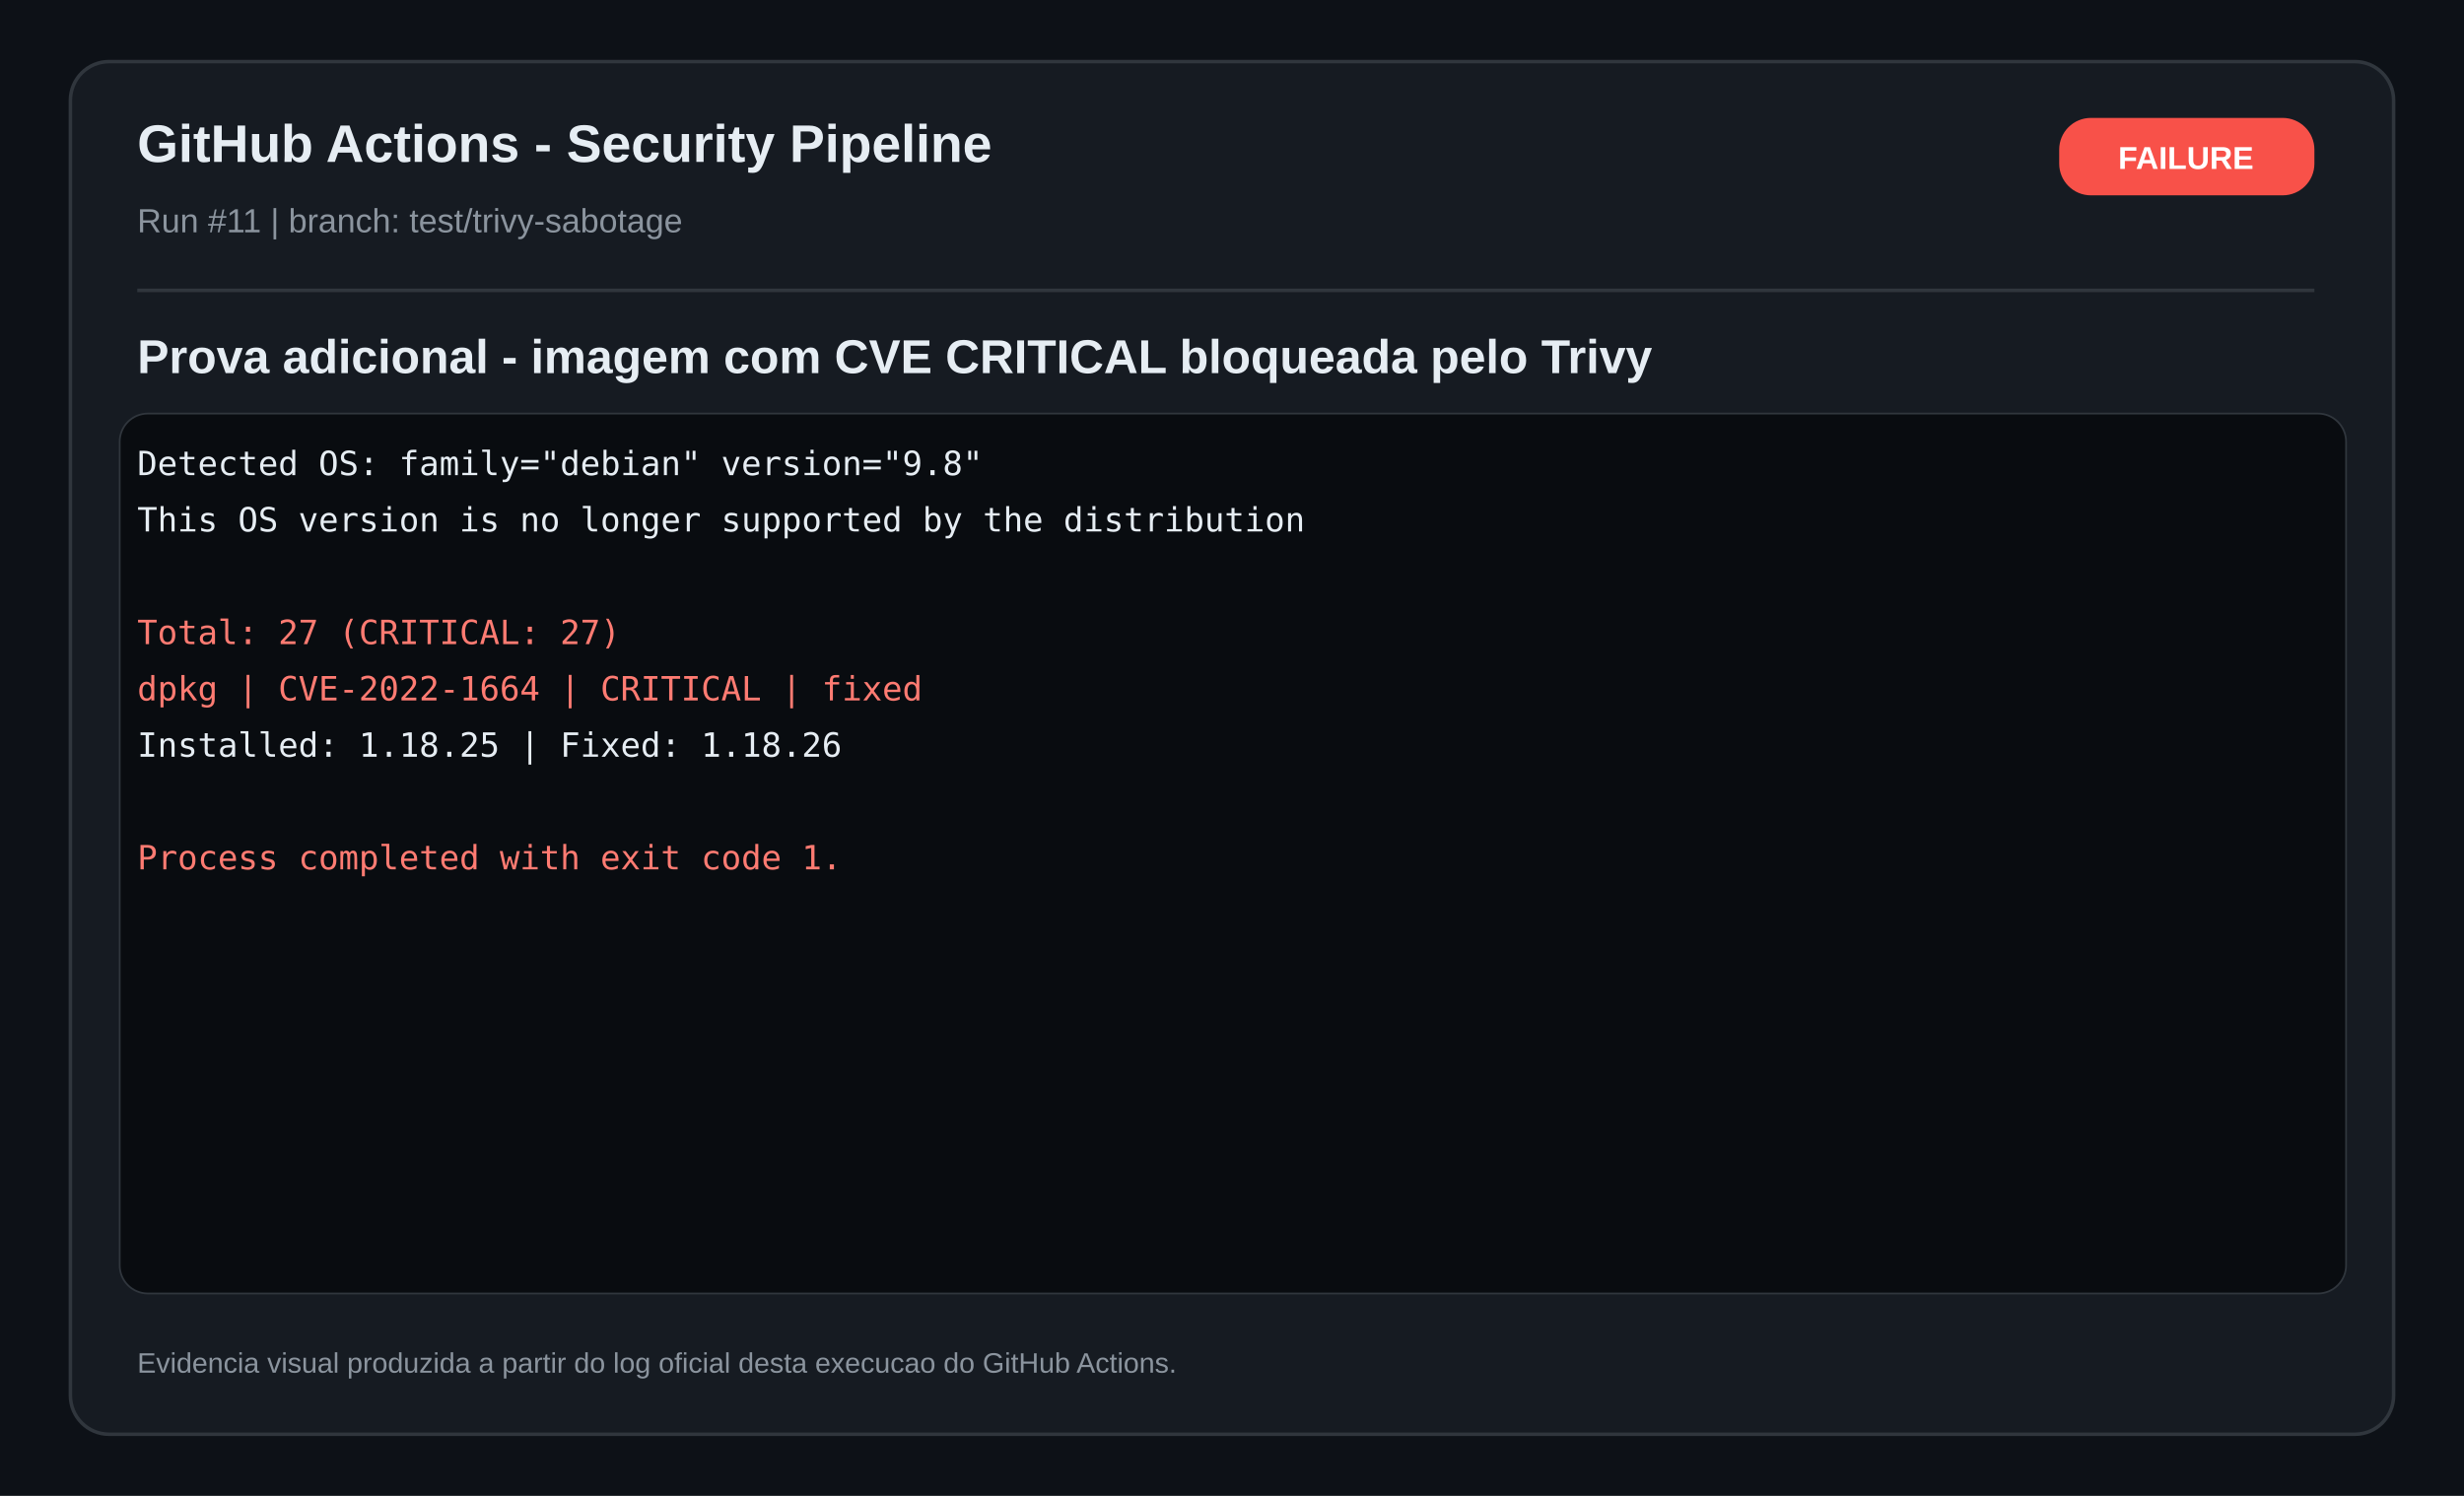
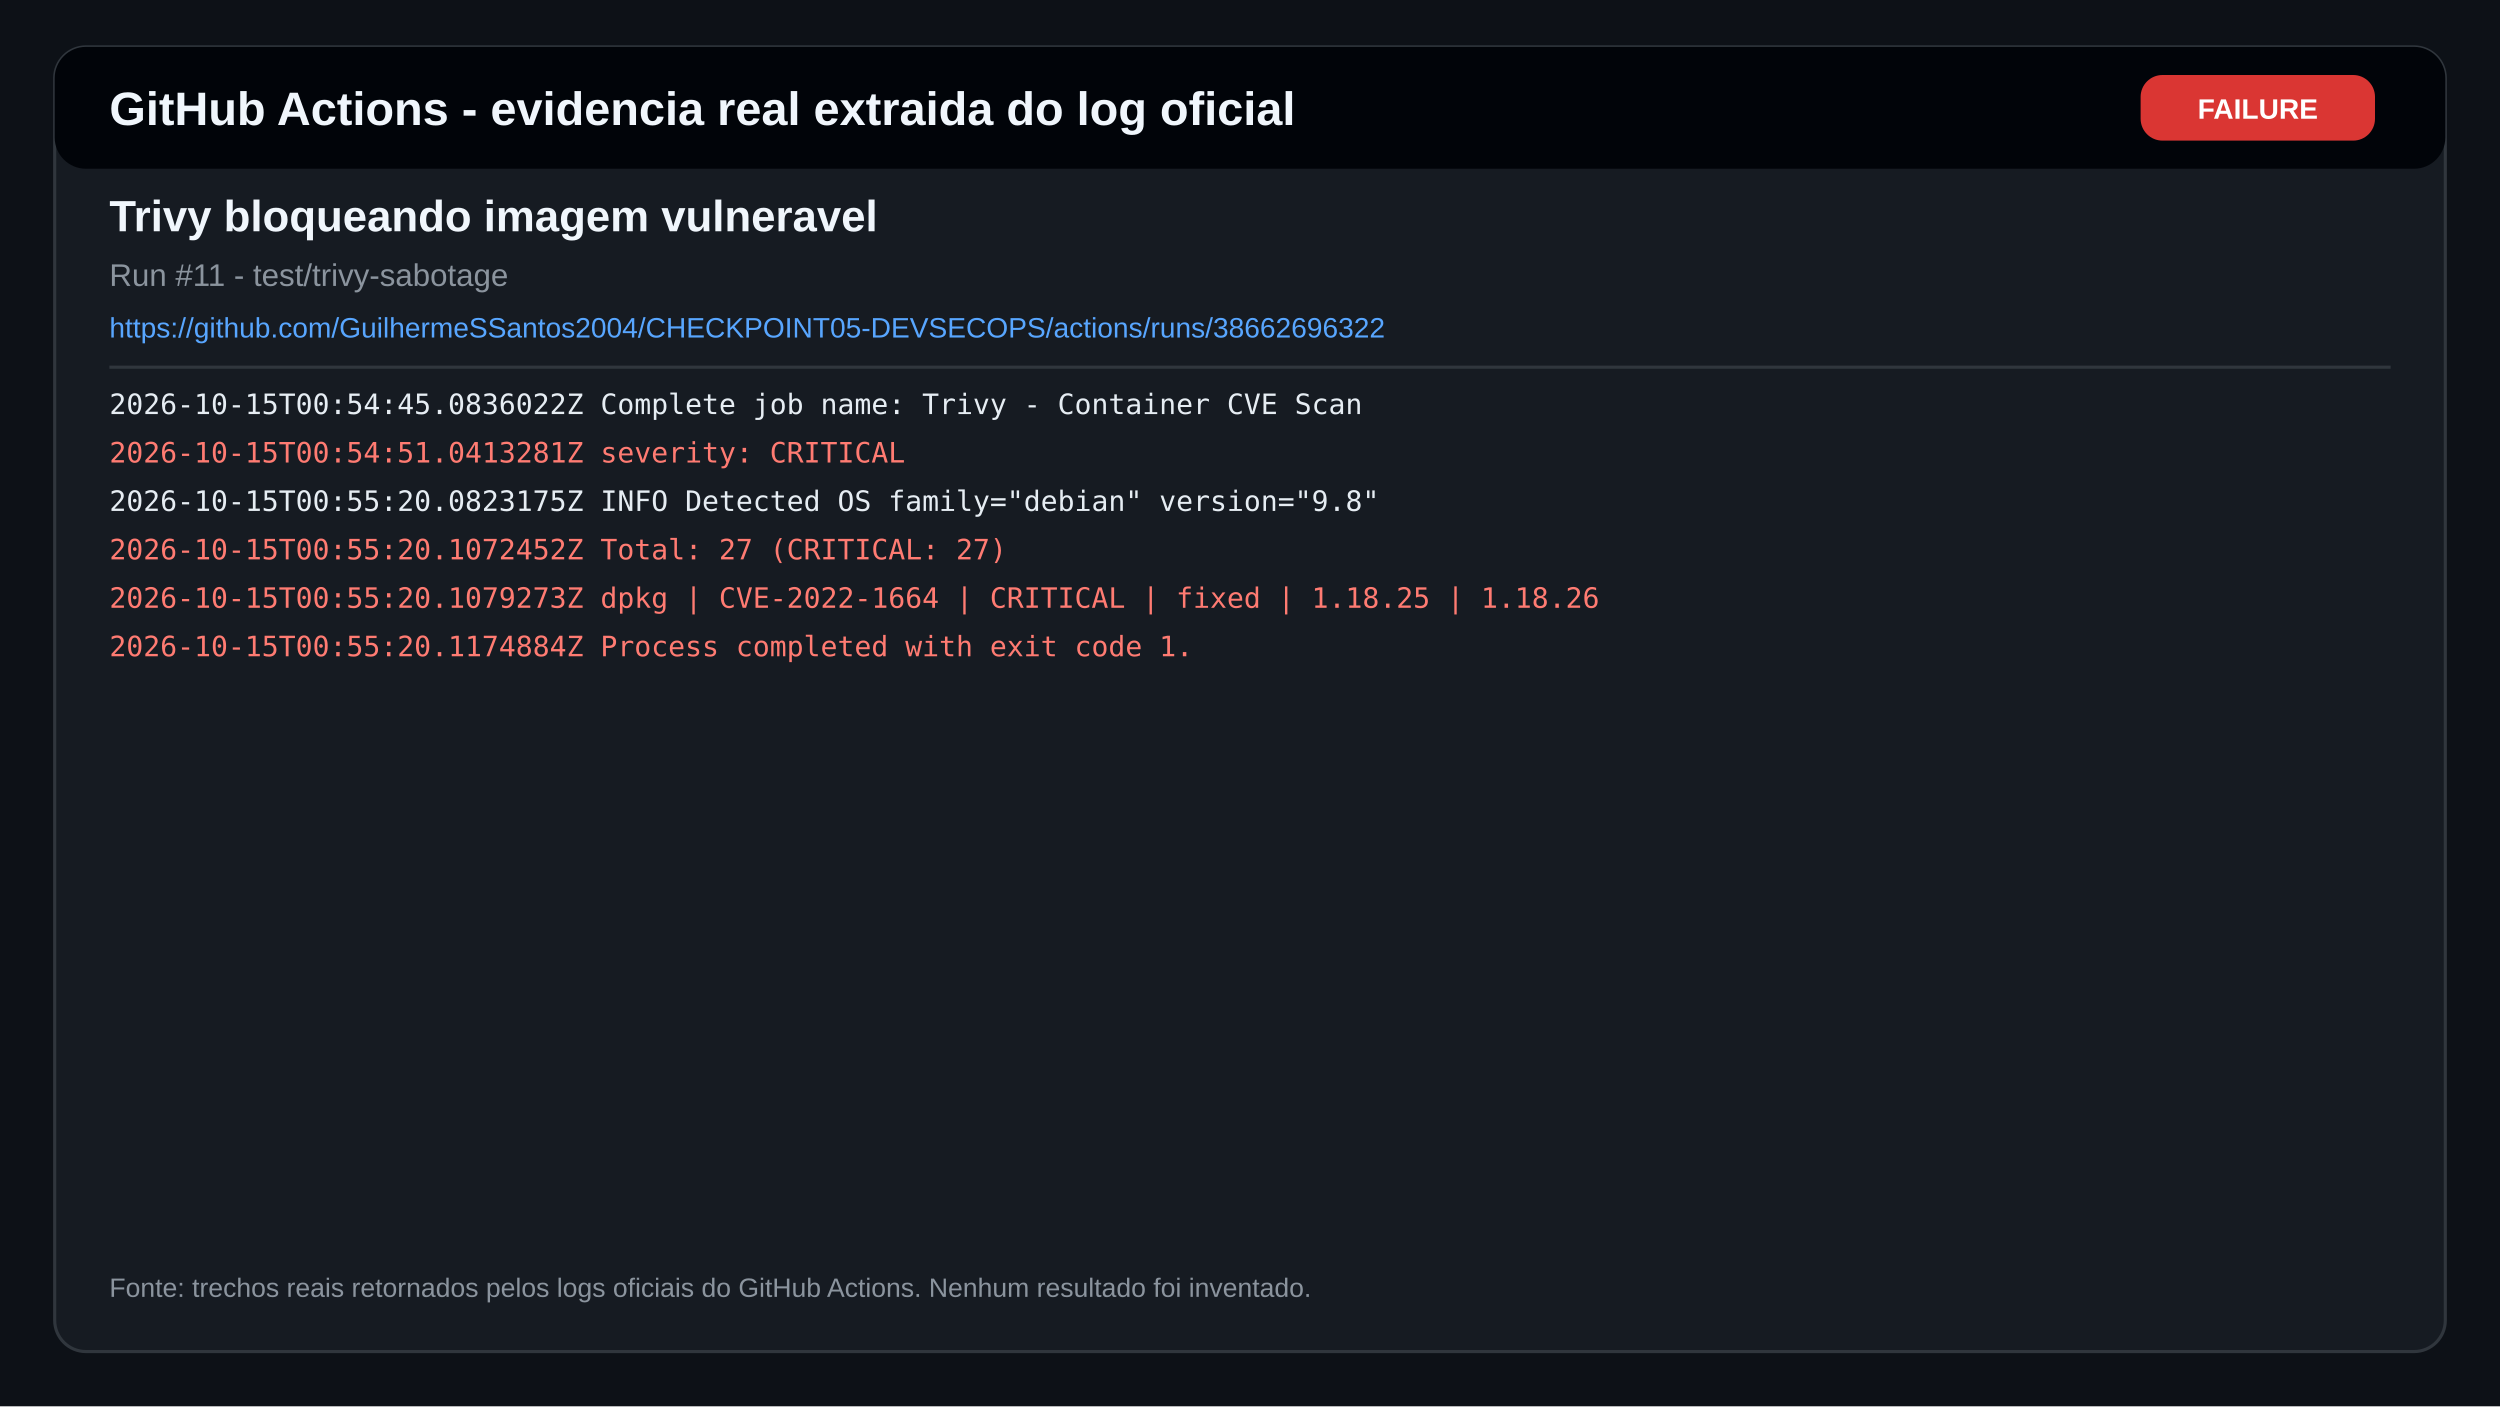
- <svg xmlns="http://www.w3.org/2000/svg" width="1400" height="850" viewBox="0 0 1400 850">
-   <rect width="1400" height="850" fill="#0d1117" />
-   <rect x="40" y="35" width="1320" height="780" rx="22" fill="#161b22" stroke="#30363d" stroke-width="2" />
-   <text x="78" y="92" font-family="Arial, sans-serif" font-weight="700" font-size="30" fill="#e6edf3">GitHub Actions - Security Pipeline</text>
-   <text x="78" y="132" font-family="Arial, sans-serif" font-size="19" fill="#8b949e">Run #11 | branch: test/trivy-sabotage</text>
-   <rect x="1170" y="67" width="145" height="44" rx="18" fill="#f85149" />
-   <text x="1242" y="96" text-anchor="middle" font-family="Arial, sans-serif" font-weight="700" font-size="18" fill="#ffffff">FAILURE</text>
-   <line x1="78" y1="165" x2="1315" y2="165" stroke="#30363d" stroke-width="2" />
-   <text x="78" y="212" font-family="Arial, sans-serif" font-weight="700" font-size="27" fill="#e6edf3">Prova adicional - imagem com CVE CRITICAL bloqueada pelo Trivy</text>
-   <rect x="68" y="235" width="1265" height="500" rx="16" fill="#090c10" stroke="#30363d" />
-   <text x="78" y="270" font-family="monospace" font-size="19" fill="#e6edf3">Detected OS: family="debian" version="9.8"</text>
-   <text x="78" y="302" font-family="monospace" font-size="19" fill="#e6edf3">This OS version is no longer supported by the distribution</text>
-   <text x="78" y="334" font-family="monospace" font-size="19" fill="#e6edf3" />
-   <text x="78" y="366" font-family="monospace" font-size="19" fill="#ff7b72">Total: 27 (CRITICAL: 27)</text>
-   <text x="78" y="398" font-family="monospace" font-size="19" fill="#ff7b72">dpkg | CVE-2022-1664 | CRITICAL | fixed</text>
-   <text x="78" y="430" font-family="monospace" font-size="19" fill="#e6edf3">Installed: 1.18.25 | Fixed: 1.18.26</text>
-   <text x="78" y="462" font-family="monospace" font-size="19" fill="#e6edf3" />
-   <text x="78" y="494" font-family="monospace" font-size="19" fill="#ff7b72">Process completed with exit code 1.</text>
-   <text x="78" y="780" font-family="Arial, sans-serif" font-size="16" fill="#8b949e">Evidencia visual produzida a partir do log oficial desta execucao do GitHub Actions.</text>
+ <svg xmlns="http://www.w3.org/2000/svg" width="1600" height="900" viewBox="0 0 1600 900">
+   <rect width="1600" height="900" fill="#0d1117" />
+   <rect x="35" y="30" width="1530" height="835" rx="20" fill="#161b22" stroke="#30363d" stroke-width="2" />
+   <rect x="35" y="30" width="1530" height="78" rx="20" fill="#010409" />
+   <text x="70" y="80" font-family="Arial, sans-serif" font-size="30" font-weight="700" fill="#f0f6fc">GitHub Actions - evidencia real extraida do log oficial</text>
+   <rect x="1370" y="48" width="150" height="42" rx="14" fill="#da3633" />
+   <text x="1445" y="76" text-anchor="middle" font-family="Arial, sans-serif" font-size="18" font-weight="700" fill="#ffffff">FAILURE</text>
+   <text x="70" y="148" font-family="Arial, sans-serif" font-size="28" font-weight="700" fill="#f0f6fc">Trivy bloqueando imagem vulneravel</text>
+   <text x="70" y="183" font-family="Arial, sans-serif" font-size="20" fill="#8b949e">Run #11 - test/trivy-sabotage</text>
+   <text x="70" y="216" font-family="Arial, sans-serif" font-size="18" fill="#58a6ff">https://github.com/GuilhermeSSantos2004/CHECKPOINT05-DEVSECOPS/actions/runs/38662696322</text>
+   <line x1="70" y1="235" x2="1530" y2="235" stroke="#30363d" stroke-width="2" />
+   <text x="70" y="265" font-family="DejaVu Sans Mono, monospace" font-size="18" fill="#e6edf3">2026-10-15T00:54:45.0836022Z Complete job name: Trivy - Container CVE Scan</text>
+   <text x="70" y="296" font-family="DejaVu Sans Mono, monospace" font-size="18" fill="#ff7b72">2026-10-15T00:54:51.0413281Z severity: CRITICAL</text>
+   <text x="70" y="327" font-family="DejaVu Sans Mono, monospace" font-size="18" fill="#e6edf3">2026-10-15T00:55:20.0823175Z INFO Detected OS family="debian" version="9.8"</text>
+   <text x="70" y="358" font-family="DejaVu Sans Mono, monospace" font-size="18" fill="#ff7b72">2026-10-15T00:55:20.1072452Z Total: 27 (CRITICAL: 27)</text>
+   <text x="70" y="389" font-family="DejaVu Sans Mono, monospace" font-size="18" fill="#ff7b72">2026-10-15T00:55:20.1079273Z dpkg | CVE-2022-1664 | CRITICAL | fixed | 1.18.25 | 1.18.26</text>
+   <text x="70" y="420" font-family="DejaVu Sans Mono, monospace" font-size="18" fill="#ff7b72">2026-10-15T00:55:20.1174884Z Process completed with exit code 1.</text>
+   <text x="70" y="830" font-family="Arial, sans-serif" font-size="17" fill="#8b949e">Fonte: trechos reais retornados pelos logs oficiais do GitHub Actions. Nenhum resultado foi inventado.</text>
</svg>
